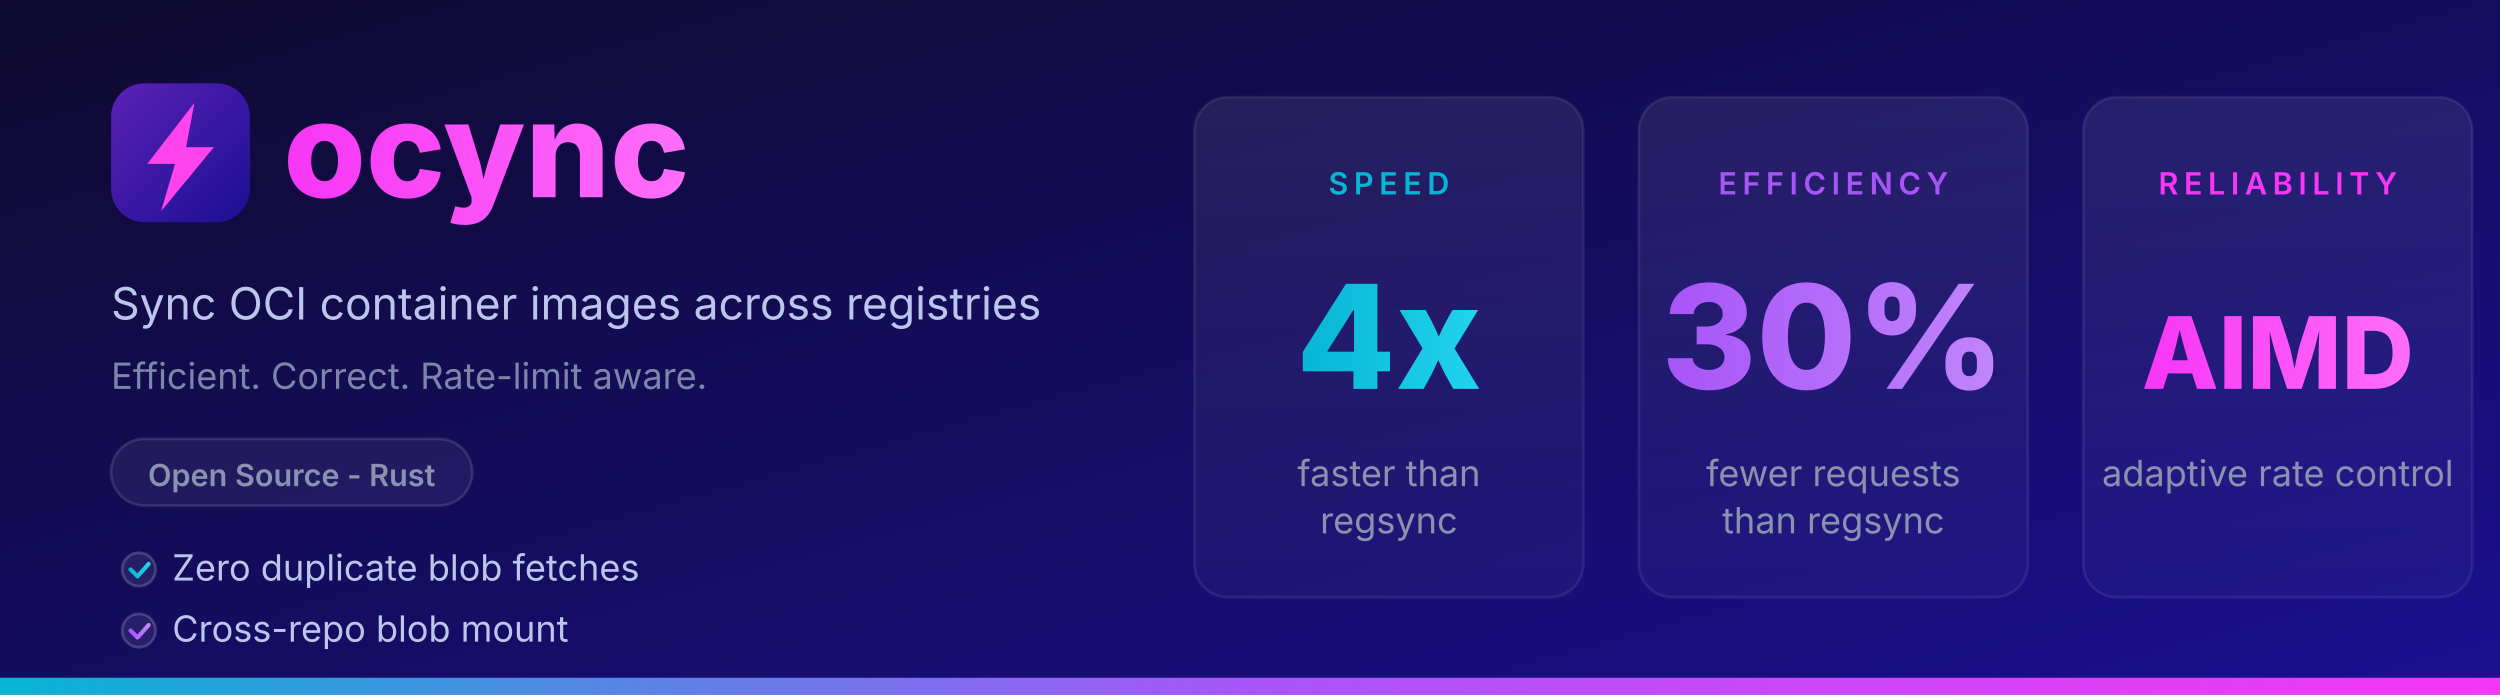
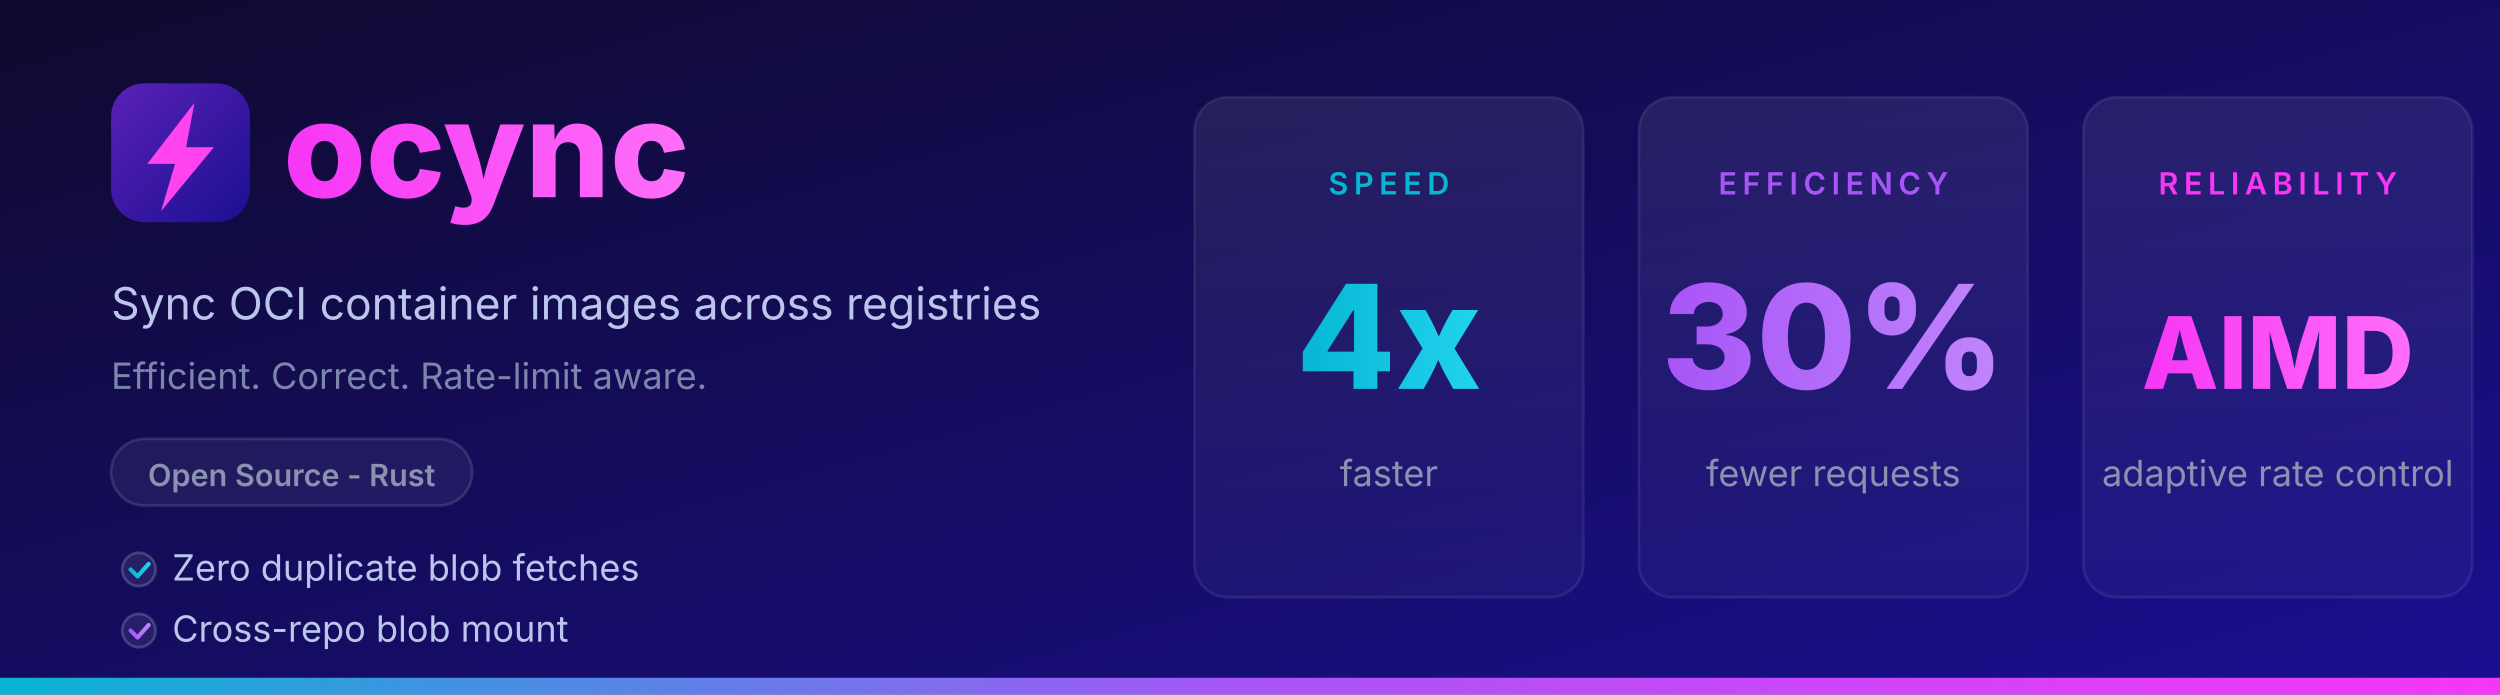
<svg xmlns="http://www.w3.org/2000/svg" width="900" height="250" viewBox="0 0 900 250">
  <defs>
    <linearGradient id="bg" x1="0" y1="0" x2="1" y2="1">
      <stop offset="0%" stop-color="#0f0a2e" />
      <stop offset="100%" stop-color="#1a0f91" />
    </linearGradient>
    <linearGradient id="logobg" x1="0" y1="0" x2="1" y2="1">
      <stop offset="0%" stop-color="#5b21b6" />
      <stop offset="100%" stop-color="#1a0f91" />
    </linearGradient>
    <linearGradient id="accent" x1="0" y1="0" x2="1" y2="0">
      <stop offset="0%" stop-color="#06b6d4" />
      <stop offset="50%" stop-color="#a855f7" />
      <stop offset="100%" stop-color="#F736F6" />
    </linearGradient>
    <linearGradient id="stat-bg" x1="0" y1="0" x2="0" y2="1">
      <stop offset="0%" stop-color="#ffffff" stop-opacity="0.08" />
      <stop offset="100%" stop-color="#ffffff" stop-opacity="0.03" />
    </linearGradient>
    <linearGradient id="pink-grad" x1="0" y1="0" x2="1" y2="0">
      <stop offset="0%" stop-color="#F736F6" />
      <stop offset="100%" stop-color="#ff6ef9" />
    </linearGradient>
    <linearGradient id="cyan-grad" x1="0" y1="0" x2="1" y2="0">
      <stop offset="0%" stop-color="#06b6d4" />
      <stop offset="100%" stop-color="#22d3ee" />
    </linearGradient>
    <linearGradient id="purple-grad" x1="0" y1="0" x2="1" y2="0">
      <stop offset="0%" stop-color="#a855f7" />
      <stop offset="100%" stop-color="#c084fc" />
    </linearGradient>
  </defs>
  <rect width="900" height="250" fill="url(#bg)" />
  <rect x="40" y="30" width="50" height="50" rx="12" fill="url(#logobg)" />
  <path d="M70 37L53 59h10L58 76L77 53h-10L70 37z" fill="#ff44ee" />
  <text x="102" y="71" font-family="system-ui, -apple-system, 'Segoe UI', sans-serif" font-size="48" font-weight="800" fill="url(#pink-grad)">ocync</text>
  <text x="40" y="115" font-family="system-ui, -apple-system, 'Segoe UI', sans-serif" font-size="16" fill="#bcc6ec">Sync OCI container images across registries</text>
  <text x="40" y="140" font-family="system-ui, -apple-system, 'Segoe UI', sans-serif" font-size="13" fill="#7c86aa">Efficient. Correct. Rate-limit aware.</text>
  <rect x="40" y="158" width="130" height="24" rx="12" fill="#ffffff" fill-opacity="0.06" stroke="#ffffff" stroke-opacity="0.12" stroke-width="1" />
  <text x="105" y="175" text-anchor="middle" font-family="system-ui, -apple-system, 'Segoe UI', sans-serif" font-size="11" font-weight="600" fill="#8b92b0">Open Source - Rust</text>
  <circle cx="50" cy="205" r="6" fill="#ffffff" fill-opacity="0.08" stroke="#ffffff" stroke-opacity="0.18" />
  <path d="M47 205 L49.5 207.5 L53.5 203" stroke="url(#cyan-grad)" stroke-width="1.5" stroke-linecap="round" stroke-linejoin="round" fill="none" />
  <text x="62" y="209" font-family="system-ui, -apple-system, 'Segoe UI', sans-serif" font-size="13" fill="#bcc6ec">Zero duplicate blob fetches</text>
  <circle cx="50" cy="227" r="6" fill="#ffffff" fill-opacity="0.08" stroke="#ffffff" stroke-opacity="0.18" />
  <path d="M47 227 L49.5 229.5 L53.5 225" stroke="url(#purple-grad)" stroke-width="1.5" stroke-linecap="round" stroke-linejoin="round" fill="none" />
  <text x="62" y="231" font-family="system-ui, -apple-system, 'Segoe UI', sans-serif" font-size="13" fill="#bcc6ec">Cross-repo blob mount</text>
  <rect x="430" y="35" width="140" height="180" rx="12" fill="url(#stat-bg)" stroke="#ffffff" stroke-opacity="0.08" stroke-width="1" />
  <text x="500" y="70" text-anchor="middle" font-family="system-ui, -apple-system, 'Segoe UI', sans-serif" font-size="11" font-weight="600" fill="#06b6d4" letter-spacing="2">SPEED</text>
  <text x="500" y="140" text-anchor="middle" font-family="system-ui, -apple-system, 'Segoe UI', sans-serif" font-size="52" font-weight="800" fill="url(#cyan-grad)">4x</text>
-   <text x="500" y="175" text-anchor="middle" font-family="system-ui, -apple-system, 'Segoe UI', sans-serif" font-size="13" fill="#8b92b0">faster than</text>
-   <text x="500" y="192" text-anchor="middle" font-family="system-ui, -apple-system, 'Segoe UI', sans-serif" font-size="13" fill="#8b92b0">regsync</text>
+   <text x="500" y="175" text-anchor="middle" font-family="system-ui, -apple-system, 'Segoe UI', sans-serif" font-size="13" fill="#8b92b0">faster</text>
  <rect x="590" y="35" width="140" height="180" rx="12" fill="url(#stat-bg)" stroke="#ffffff" stroke-opacity="0.08" stroke-width="1" />
  <text x="660" y="70" text-anchor="middle" font-family="system-ui, -apple-system, 'Segoe UI', sans-serif" font-size="11" font-weight="600" fill="#a855f7" letter-spacing="2">EFFICIENCY</text>
  <text x="660" y="140" text-anchor="middle" font-family="system-ui, -apple-system, 'Segoe UI', sans-serif" font-size="52" font-weight="800" fill="url(#purple-grad)">30%</text>
  <text x="660" y="175" text-anchor="middle" font-family="system-ui, -apple-system, 'Segoe UI', sans-serif" font-size="13" fill="#8b92b0">fewer requests</text>
-   <text x="660" y="192" text-anchor="middle" font-family="system-ui, -apple-system, 'Segoe UI', sans-serif" font-size="13" fill="#8b92b0">than regsync</text>
  <rect x="750" y="35" width="140" height="180" rx="12" fill="url(#stat-bg)" stroke="#ffffff" stroke-opacity="0.08" stroke-width="1" />
  <text x="820" y="70" text-anchor="middle" font-family="system-ui, -apple-system, 'Segoe UI', sans-serif" font-size="11" font-weight="600" fill="#F736F6" letter-spacing="2">RELIABILITY</text>
  <text x="820" y="140" text-anchor="middle" font-family="system-ui, -apple-system, 'Segoe UI', sans-serif" font-size="36" font-weight="800" fill="url(#pink-grad)">AIMD</text>
  <text x="820" y="175" text-anchor="middle" font-family="system-ui, -apple-system, 'Segoe UI', sans-serif" font-size="13" fill="#8b92b0">adaptive rate control</text>
  <rect x="0" y="244" width="900" height="6" fill="url(#accent)" />
</svg>
